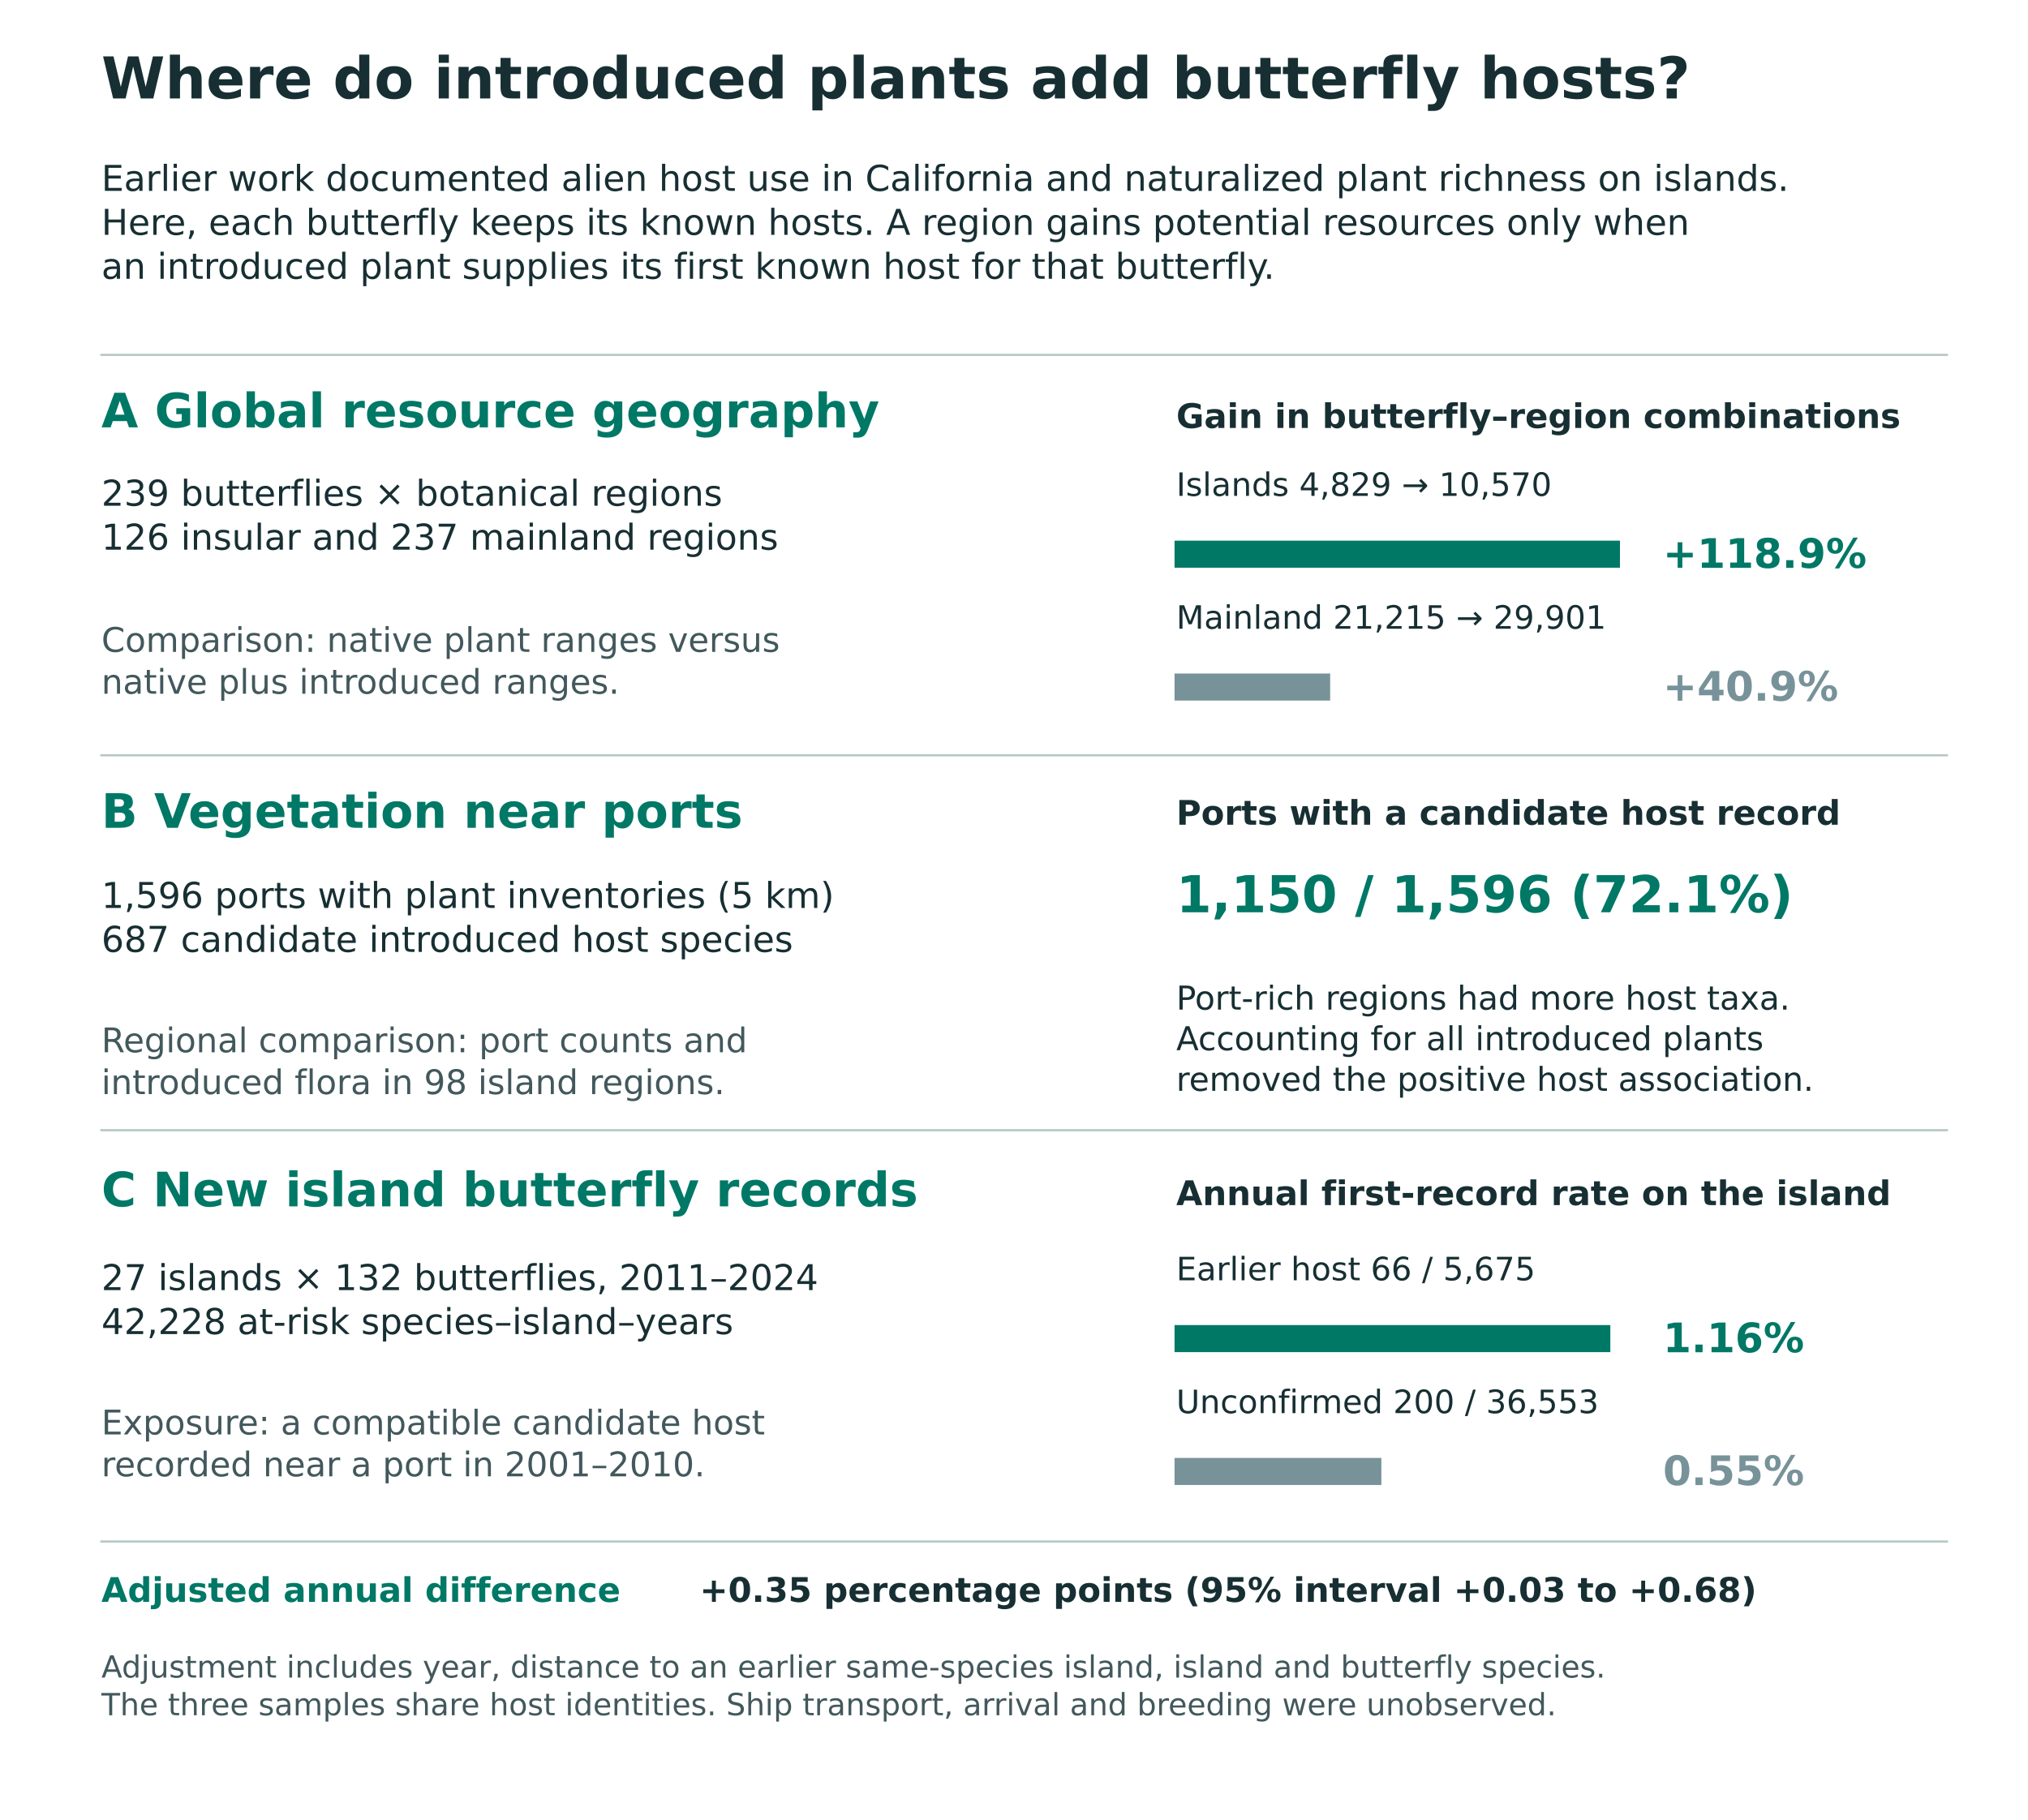
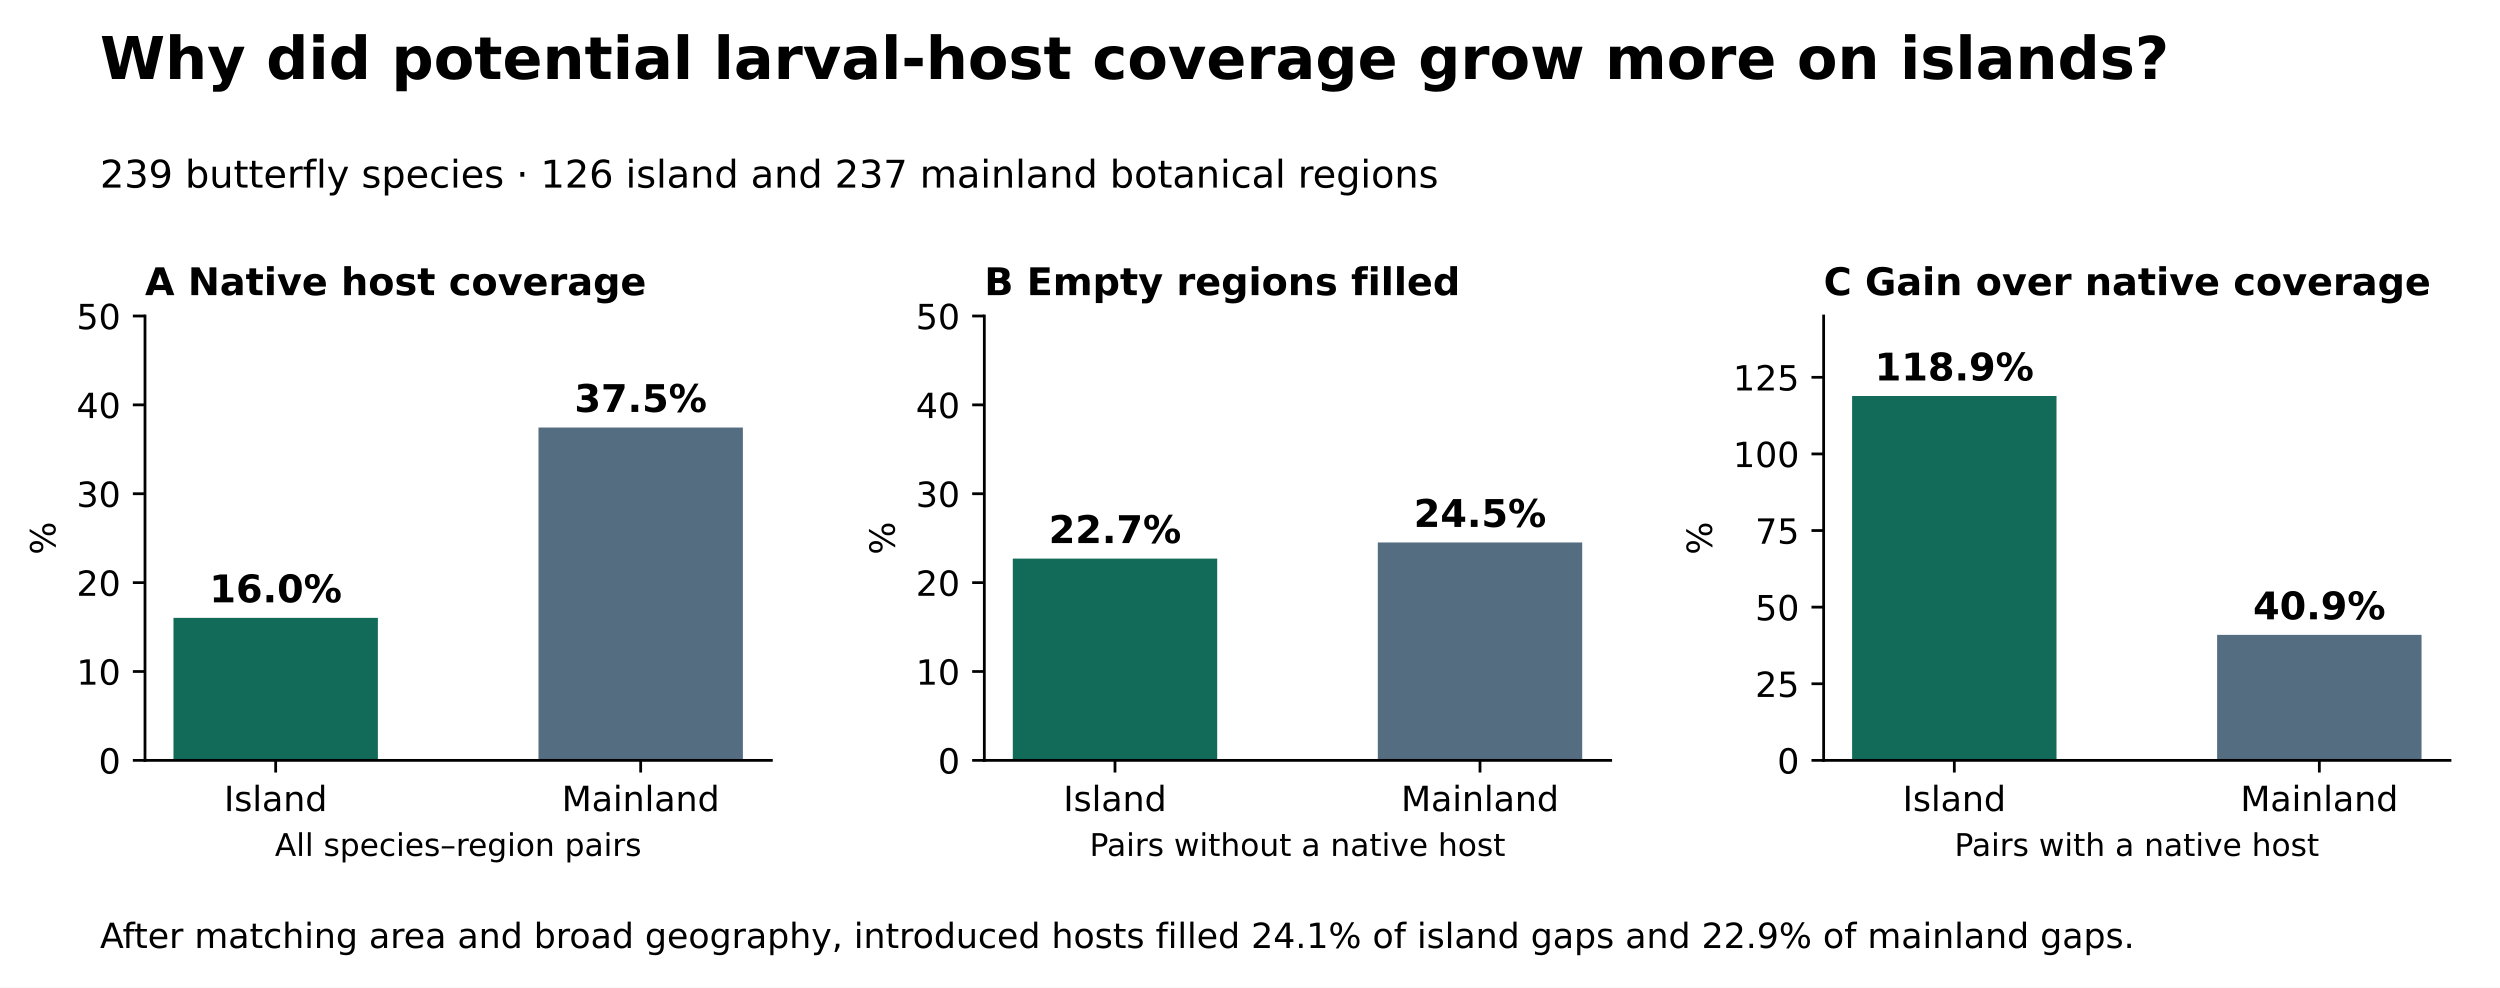
- <svg xmlns="http://www.w3.org/2000/svg" width="597.6pt" height="536.4pt" viewBox="0 0 597.6 536.4" version="1.1">
+ <svg xmlns="http://www.w3.org/2000/svg" xmlns:xlink="http://www.w3.org/1999/xlink" width="720pt" height="284.4pt" viewBox="0 0 720 284.4" version="1.1">
  <defs>
    <style type="text/css">*{stroke-linejoin: round; stroke-linecap: butt}</style>
  </defs>
  <g id="figure_1">
    <g id="patch_1">
-       <path d="M 0 536.4  L 597.6 536.4  L 597.6 0  L 0 0  z " style="fill: #ffffff" />
-     </g>
-     <g id="patch_2">
-       <path d="M 346.608 166.82  L 476.859 166.82  L 476.859 159.847  L 346.608 159.847  z " style="fill: #007866; stroke: #007866; stroke-linejoin: miter" />
-     </g>
-     <g id="patch_3">
-       <path d="M 346.608 205.978  L 391.465 205.978  L 391.465 199.004  L 346.608 199.004  z " style="fill: #78929a; stroke: #78929a; stroke-linejoin: miter" />
-     </g>
-     <g id="patch_4">
-       <path d="M 346.608 398.009  L 474.026 398.009  L 474.026 391.036  L 346.608 391.036  z " style="fill: #007866; stroke: #007866; stroke-linejoin: miter" />
-     </g>
-     <g id="patch_5">
-       <path d="M 346.608 437.166  L 406.554 437.166  L 406.554 430.193  L 346.608 430.193  z " style="fill: #78929a; stroke: #78929a; stroke-linejoin: miter" />
-     </g>
-     <g id="line2d_1">
-       <path d="M 29.88 104.598  L 573.696 104.598  " style="fill: none; stroke: #b7c8c7; stroke-width: 0.65; stroke-linecap: square" />
-     </g>
-     <g id="line2d_2">
-       <path d="M 29.88 222.606  L 573.696 222.606  " style="fill: none; stroke: #b7c8c7; stroke-width: 0.65; stroke-linecap: square" />
-     </g>
-     <g id="line2d_3">
-       <path d="M 29.88 333.104  L 573.696 333.104  " style="fill: none; stroke: #b7c8c7; stroke-width: 0.65; stroke-linecap: square" />
-     </g>
-     <g id="line2d_4">
-       <path d="M 29.88 454.331  L 573.696 454.331  " style="fill: none; stroke: #b7c8c7; stroke-width: 0.65; stroke-linecap: square" />
-     </g>
-     <g id="text_1">
-       <text style="font-weight: 700; font-size: 17px; font-family: 'DejaVu Sans'; text-anchor: start; fill: #172f33" x="29.88" y="29.009" transform="rotate(-0 29.88 29.00934)">Where do introduced plants add butterfly hosts?</text>
-     </g>
-     <g id="text_2">
-       <text style="font-size: 10.5px; font-family: 'DejaVu Sans'; fill: #172f33" transform="translate(29.88 56.25436)">Earlier work documented alien host use in California and naturalized plant richness on islands.</text>
-       <text style="font-size: 10.5px; font-family: 'DejaVu Sans'; fill: #172f33" transform="translate(29.88 69.20882)">Here, each butterfly keeps its known hosts. A region gains potential resources only when</text>
-       <text style="font-size: 10.5px; font-family: 'DejaVu Sans'; fill: #172f33" transform="translate(29.88 82.16327)">an introduced plant supplies its first known host for that butterfly.</text>
-     </g>
-     <g id="text_3">
-       <text style="font-weight: 700; font-size: 14px; font-family: 'DejaVu Sans'; text-anchor: start; fill: #007866" x="29.88" y="125.964" transform="rotate(-0 29.88 125.9638)">A   Global resource geography</text>
-     </g>
-     <g id="text_4">
-       <text style="font-size: 10.5px; font-family: 'DejaVu Sans'; fill: #172f33" transform="translate(29.88 149.0516)">239 butterflies × botanical regions</text>
-       <text style="font-size: 10.5px; font-family: 'DejaVu Sans'; fill: #172f33" transform="translate(29.88 162.006)">126 insular and 237 mainland regions</text>
-     </g>
-     <g id="text_5">
-       <text style="font-size: 10px; font-family: 'DejaVu Sans'; fill: #42585c" transform="translate(29.88 192.12)">Comparison: native plant ranges versus</text>
-       <text style="font-size: 10px; font-family: 'DejaVu Sans'; fill: #42585c" transform="translate(29.88 204.4576)">native plus introduced ranges.</text>
-     </g>
-     <g id="text_6">
-       <text style="font-weight: 700; font-size: 10px; font-family: 'DejaVu Sans'; text-anchor: start; fill: #172f33" x="346.608" y="126.143" transform="rotate(-0 346.608 126.1428)">Gain in butterfly–region combinations</text>
-     </g>
-     <g id="text_7">
-       <text style="font-size: 9.5px; font-family: 'DejaVu Sans'; text-anchor: start; fill: #172f33" x="346.608" y="146.146" transform="rotate(-0 346.608 146.1461)">Islands   4,829 → 10,570</text>
-     </g>
-     <g id="text_8">
-       <text style="font-weight: 700; font-size: 12px; font-family: 'DejaVu Sans'; text-anchor: start; fill: #007866" x="490.032" y="167.356" transform="rotate(-0 490.032 167.3561)">+118.9%</text>
-     </g>
-     <g id="text_9">
-       <text style="font-size: 9.5px; font-family: 'DejaVu Sans'; text-anchor: start; fill: #172f33" x="346.608" y="185.303" transform="rotate(-0 346.608 185.3033)">Mainland   21,215 → 29,901</text>
-     </g>
-     <g id="text_10">
-       <text style="font-weight: 700; font-size: 12px; font-family: 'DejaVu Sans'; text-anchor: start; fill: #78929a" x="490.032" y="206.513" transform="rotate(-0 490.032 206.5133)">+40.9%</text>
-     </g>
-     <g id="text_11">
-       <text style="font-weight: 700; font-size: 14px; font-family: 'DejaVu Sans'; text-anchor: start; fill: #007866" x="29.88" y="243.972" transform="rotate(-0 29.88 243.9718)">B   Vegetation near ports</text>
-     </g>
-     <g id="text_12">
-       <text style="font-size: 10.5px; font-family: 'DejaVu Sans'; fill: #172f33" transform="translate(29.88 267.596)">1,596 ports with plant inventories (5 km)</text>
-       <text style="font-size: 10.5px; font-family: 'DejaVu Sans'; fill: #172f33" transform="translate(29.88 280.5504)">687 candidate introduced host species</text>
-     </g>
-     <g id="text_13">
-       <text style="font-size: 10px; font-family: 'DejaVu Sans'; fill: #42585c" transform="translate(29.88 310.128)">Regional comparison: port counts and</text>
-       <text style="font-size: 10px; font-family: 'DejaVu Sans'; fill: #42585c" transform="translate(29.88 322.4656)">introduced flora in 98 island regions.</text>
-     </g>
-     <g id="text_14">
-       <text style="font-weight: 700; font-size: 10px; font-family: 'DejaVu Sans'; text-anchor: start; fill: #172f33" x="346.608" y="243.078" transform="rotate(-0 346.608 243.078)">Ports with a candidate host record</text>
-     </g>
-     <g id="text_15">
-       <text style="font-weight: 700; font-size: 15px; font-family: 'DejaVu Sans'; text-anchor: start; fill: #007866" x="346.608" y="268.87" transform="rotate(-0 346.608 268.8697)">1,150 / 1,596   (72.1%)</text>
-     </g>
-     <g id="text_16">
-       <text style="font-size: 9.7px; font-family: 'DejaVu Sans'; fill: #172f33" transform="translate(346.608 297.5629)">Port-rich regions had more host taxa.</text>
-       <text style="font-size: 9.7px; font-family: 'DejaVu Sans'; fill: #172f33" transform="translate(346.608 309.5303)">Accounting for all introduced plants</text>
-       <text style="font-size: 9.7px; font-family: 'DejaVu Sans'; fill: #172f33" transform="translate(346.608 321.4978)">removed the positive host association.</text>
-     </g>
-     <g id="text_17">
-       <text style="font-weight: 700; font-size: 14px; font-family: 'DejaVu Sans'; text-anchor: start; fill: #007866" x="29.88" y="355.543" transform="rotate(-0 29.88 355.543)">C   New island butterfly records</text>
-     </g>
-     <g id="text_18">
-       <text style="font-size: 10.5px; font-family: 'DejaVu Sans'; fill: #172f33" transform="translate(29.88 380.24)">27 islands × 132 butterflies, 2011–2024</text>
-       <text style="font-size: 10.5px; font-family: 'DejaVu Sans'; fill: #172f33" transform="translate(29.88 393.1944)">42,228 at-risk species–island–years</text>
-     </g>
-     <g id="text_19">
-       <text style="font-size: 10px; font-family: 'DejaVu Sans'; fill: #42585c" transform="translate(29.88 422.772)">Exposure: a compatible candidate host</text>
-       <text style="font-size: 10px; font-family: 'DejaVu Sans'; fill: #42585c" transform="translate(29.88 435.1096)">recorded near a port in 2001–2010.</text>
-     </g>
-     <g id="text_20">
-       <text style="font-weight: 700; font-size: 10px; font-family: 'DejaVu Sans'; text-anchor: start; fill: #172f33" x="346.608" y="355.186" transform="rotate(-0 346.608 355.1856)">Annual first-record rate on the island</text>
-     </g>
-     <g id="text_21">
-       <text style="font-size: 9.5px; font-family: 'DejaVu Sans'; text-anchor: start; fill: #172f33" x="346.608" y="377.335" transform="rotate(-0 346.608 377.3345)">Earlier host   66 / 5,675</text>
-     </g>
-     <g id="text_22">
-       <text style="font-weight: 700; font-size: 12px; font-family: 'DejaVu Sans'; text-anchor: start; fill: #007866" x="490.032" y="398.545" transform="rotate(-0 490.032 398.5445)">1.16%</text>
-     </g>
-     <g id="text_23">
-       <text style="font-size: 9.5px; font-family: 'DejaVu Sans'; text-anchor: start; fill: #172f33" x="346.608" y="416.492" transform="rotate(-0 346.608 416.4917)">Unconfirmed   200 / 36,553</text>
-     </g>
-     <g id="text_24">
-       <text style="font-weight: 700; font-size: 12px; font-family: 'DejaVu Sans'; text-anchor: start; fill: #78929a" x="490.032" y="437.702" transform="rotate(-0 490.032 437.7017)">0.55%</text>
-     </g>
-     <g id="text_25">
-       <text style="font-weight: 700; font-size: 10px; font-family: 'DejaVu Sans'; text-anchor: start; fill: #007866" x="29.88" y="472.121" transform="rotate(-0 29.88 472.1208)">Adjusted annual difference</text>
-     </g>
-     <g id="text_26">
-       <text style="font-weight: 700; font-size: 10px; font-family: 'DejaVu Sans'; text-anchor: start; fill: #172f33" x="206.172" y="472.121" transform="rotate(-0 206.172 472.1208)">+0.35 percentage points (95% interval +0.03 to +0.68)</text>
-     </g>
-     <g id="text_27">
-       <text style="font-size: 9px; font-family: 'DejaVu Sans'; fill: #42585c" transform="translate(29.88 494.4262)">Adjustment includes year, distance to an earlier same-species island, island and butterfly species.</text>
-       <text style="font-size: 9px; font-family: 'DejaVu Sans'; fill: #42585c" transform="translate(29.88 505.53)">The three samples share host identities. Ship transport, arrival and breeding were unobserved.</text>
+       <path d="M 0 284.4 L 720 284.4 L 720 0 L 0 0 z " style="fill: #ffffff" />
+     </g>
+     <g id="axes_1">
+       <g id="patch_2">
+         <path d="M 41.76 218.988 L 222.151 218.988 L 222.151 91.008 L 41.76 91.008 z " style="fill: #ffffff" />
+       </g>
+       <g id="patch_3">
+         <path d="M 49.96 218.988 L 108.829 218.988 L 108.829 177.943 L 49.96 177.943 z " clip-path="url(#p190792cc69)" style="fill: #126a59" />
+       </g>
+       <g id="patch_4">
+         <path d="M 155.083 218.988 L 213.952 218.988 L 213.952 123.121 L 155.083 123.121 z " clip-path="url(#p190792cc69)" style="fill: #546d81" />
+       </g>
+       <g id="matplotlib.axis_1">
+         <g id="xtick_1">
+           <g id="line2d_1">
+             <defs>
+               <path id="me87257ac37" d="M 0 0 L 0 3.5 " style="stroke: #000000; stroke-width: 0.8" />
+             </defs>
+             <g>
+               <use xlink:href="#me87257ac37" x="79.394" y="218.988" style="stroke: #000000; stroke-width: 0.8" />
+             </g>
+           </g>
+           <g id="text_1">
+             <text style="font-size: 10px; font-family: 'DejaVu Sans', 'Bitstream Vera Sans', 'Computer Modern Sans Serif', 'Lucida Grande', 'Verdana', 'Geneva', 'Lucid', 'Arial', 'Helvetica', 'Avant Garde', sans-serif; text-anchor: middle" x="79.394" y="233.586" transform="rotate(-0 79.39408 233.5864)">Island</text>
+           </g>
+         </g>
+         <g id="xtick_2">
+           <g id="line2d_2">
+             <g>
+               <use xlink:href="#me87257ac37" x="184.517" y="218.988" style="stroke: #000000; stroke-width: 0.8" />
+             </g>
+           </g>
+           <g id="text_2">
+             <text style="font-size: 10px; font-family: 'DejaVu Sans', 'Bitstream Vera Sans', 'Computer Modern Sans Serif', 'Lucida Grande', 'Verdana', 'Geneva', 'Lucid', 'Arial', 'Helvetica', 'Avant Garde', sans-serif; text-anchor: middle" x="184.517" y="233.586" transform="rotate(-0 184.5172 233.5864)">Mainland</text>
+           </g>
+         </g>
+         <g id="text_3">
+           <text style="font-size: 9px; font-family: 'DejaVu Sans', 'Bitstream Vera Sans', 'Computer Modern Sans Serif', 'Lucida Grande', 'Verdana', 'Geneva', 'Lucid', 'Arial', 'Helvetica', 'Avant Garde', sans-serif; text-anchor: middle" x="131.956" y="246.505" transform="rotate(-0 131.9557 246.5047)">All species–region pairs</text>
+         </g>
+       </g>
+       <g id="matplotlib.axis_2">
+         <g id="ytick_1">
+           <g id="line2d_3">
+             <defs>
+               <path id="mbf371b0b45" d="M 0 0 L -3.5 0 " style="stroke: #000000; stroke-width: 0.8" />
+             </defs>
+             <g>
+               <use xlink:href="#mbf371b0b45" x="41.76" y="218.988" style="stroke: #000000; stroke-width: 0.8" />
+             </g>
+           </g>
+           <g id="text_4">
+             <text style="font-size: 10px; font-family: 'DejaVu Sans', 'Bitstream Vera Sans', 'Computer Modern Sans Serif', 'Lucida Grande', 'Verdana', 'Geneva', 'Lucid', 'Arial', 'Helvetica', 'Avant Garde', sans-serif; text-anchor: end" x="34.76" y="222.787" transform="rotate(-0 34.76 222.7872)">0</text>
+           </g>
+         </g>
+         <g id="ytick_2">
+           <g id="line2d_4">
+             <g>
+               <use xlink:href="#mbf371b0b45" x="41.76" y="193.392" style="stroke: #000000; stroke-width: 0.8" />
+             </g>
+           </g>
+           <g id="text_5">
+             <text style="font-size: 10px; font-family: 'DejaVu Sans', 'Bitstream Vera Sans', 'Computer Modern Sans Serif', 'Lucida Grande', 'Verdana', 'Geneva', 'Lucid', 'Arial', 'Helvetica', 'Avant Garde', sans-serif; text-anchor: end" x="34.76" y="197.191" transform="rotate(-0 34.76 197.1912)">10</text>
+           </g>
+         </g>
+         <g id="ytick_3">
+           <g id="line2d_5">
+             <g>
+               <use xlink:href="#mbf371b0b45" x="41.76" y="167.796" style="stroke: #000000; stroke-width: 0.8" />
+             </g>
+           </g>
+           <g id="text_6">
+             <text style="font-size: 10px; font-family: 'DejaVu Sans', 'Bitstream Vera Sans', 'Computer Modern Sans Serif', 'Lucida Grande', 'Verdana', 'Geneva', 'Lucid', 'Arial', 'Helvetica', 'Avant Garde', sans-serif; text-anchor: end" x="34.76" y="171.595" transform="rotate(-0 34.76 171.5952)">20</text>
+           </g>
+         </g>
+         <g id="ytick_4">
+           <g id="line2d_6">
+             <g>
+               <use xlink:href="#mbf371b0b45" x="41.76" y="142.2" style="stroke: #000000; stroke-width: 0.8" />
+             </g>
+           </g>
+           <g id="text_7">
+             <text style="font-size: 10px; font-family: 'DejaVu Sans', 'Bitstream Vera Sans', 'Computer Modern Sans Serif', 'Lucida Grande', 'Verdana', 'Geneva', 'Lucid', 'Arial', 'Helvetica', 'Avant Garde', sans-serif; text-anchor: end" x="34.76" y="145.999" transform="rotate(-0 34.76 145.9992)">30</text>
+           </g>
+         </g>
+         <g id="ytick_5">
+           <g id="line2d_7">
+             <g>
+               <use xlink:href="#mbf371b0b45" x="41.76" y="116.604" style="stroke: #000000; stroke-width: 0.8" />
+             </g>
+           </g>
+           <g id="text_8">
+             <text style="font-size: 10px; font-family: 'DejaVu Sans', 'Bitstream Vera Sans', 'Computer Modern Sans Serif', 'Lucida Grande', 'Verdana', 'Geneva', 'Lucid', 'Arial', 'Helvetica', 'Avant Garde', sans-serif; text-anchor: end" x="34.76" y="120.403" transform="rotate(-0 34.76 120.4032)">40</text>
+           </g>
+         </g>
+         <g id="ytick_6">
+           <g id="line2d_8">
+             <g>
+               <use xlink:href="#mbf371b0b45" x="41.76" y="91.008" style="stroke: #000000; stroke-width: 0.8" />
+             </g>
+           </g>
+           <g id="text_9">
+             <text style="font-size: 10px; font-family: 'DejaVu Sans', 'Bitstream Vera Sans', 'Computer Modern Sans Serif', 'Lucida Grande', 'Verdana', 'Geneva', 'Lucid', 'Arial', 'Helvetica', 'Avant Garde', sans-serif; text-anchor: end" x="34.76" y="94.807" transform="rotate(-0 34.76 94.80722)">50</text>
+           </g>
+         </g>
+         <g id="text_10">
+           <text style="font-size: 10px; font-family: 'DejaVu Sans', 'Bitstream Vera Sans', 'Computer Modern Sans Serif', 'Lucida Grande', 'Verdana', 'Geneva', 'Lucid', 'Arial', 'Helvetica', 'Avant Garde', sans-serif; text-anchor: middle" x="15.955" y="154.998" transform="rotate(-90 15.95531 154.998)">%</text>
+         </g>
+       </g>
+       <g id="patch_5">
+         <path d="M 41.76 218.988 L 41.76 91.008 " style="fill: none; stroke: #000000; stroke-width: 0.8; stroke-linejoin: miter; stroke-linecap: square" />
+       </g>
+       <g id="patch_6">
+         <path d="M 41.76 218.988 L 222.151 218.988 " style="fill: none; stroke: #000000; stroke-width: 0.8; stroke-linejoin: miter; stroke-linecap: square" />
+       </g>
+       <g id="text_11">
+         <text style="font-weight: 700; font-size: 11px; font-family: 'DejaVu Sans', 'Bitstream Vera Sans', 'Computer Modern Sans Serif', 'Lucida Grande', 'Verdana', 'Geneva', 'Lucid', 'Arial', 'Helvetica', 'Avant Garde', sans-serif; text-anchor: middle" x="79.394" y="173.464" transform="rotate(-0 79.39408 173.4636)">16.0%</text>
+       </g>
+       <g id="text_12">
+         <text style="font-weight: 700; font-size: 11px; font-family: 'DejaVu Sans', 'Bitstream Vera Sans', 'Computer Modern Sans Serif', 'Lucida Grande', 'Verdana', 'Geneva', 'Lucid', 'Arial', 'Helvetica', 'Avant Garde', sans-serif; text-anchor: middle" x="184.517" y="118.642" transform="rotate(-0 184.5172 118.6418)">37.5%</text>
+       </g>
+       <g id="text_13">
+         <text style="font-weight: 700; font-size: 11px; font-family: 'DejaVu Sans', 'Bitstream Vera Sans', 'Computer Modern Sans Serif', 'Lucida Grande', 'Verdana', 'Geneva', 'Lucid', 'Arial', 'Helvetica', 'Avant Garde', sans-serif; text-anchor: start" x="41.76" y="85.008" transform="rotate(-0 41.76 85.008)">A   Native host coverage</text>
+       </g>
+     </g>
+     <g id="axes_2">
+       <g id="patch_7">
+         <path d="M 283.484 218.988 L 463.876 218.988 L 463.876 91.008 L 283.484 91.008 z " style="fill: #ffffff" />
+       </g>
+       <g id="patch_8">
+         <path d="M 291.684 218.988 L 350.553 218.988 L 350.553 160.872 L 291.684 160.872 z " clip-path="url(#p2820e7608d)" style="fill: #126a59" />
+       </g>
+       <g id="patch_9">
+         <path d="M 396.807 218.988 L 455.676 218.988 L 455.676 156.233 L 396.807 156.233 z " clip-path="url(#p2820e7608d)" style="fill: #546d81" />
+       </g>
+       <g id="matplotlib.axis_3">
+         <g id="xtick_3">
+           <g id="line2d_9">
+             <g>
+               <use xlink:href="#me87257ac37" x="321.118" y="218.988" style="stroke: #000000; stroke-width: 0.8" />
+             </g>
+           </g>
+           <g id="text_14">
+             <text style="font-size: 10px; font-family: 'DejaVu Sans', 'Bitstream Vera Sans', 'Computer Modern Sans Serif', 'Lucida Grande', 'Verdana', 'Geneva', 'Lucid', 'Arial', 'Helvetica', 'Avant Garde', sans-serif; text-anchor: middle" x="321.118" y="233.586" transform="rotate(-0 321.1184 233.5864)">Island</text>
+           </g>
+         </g>
+         <g id="xtick_4">
+           <g id="line2d_10">
+             <g>
+               <use xlink:href="#me87257ac37" x="426.242" y="218.988" style="stroke: #000000; stroke-width: 0.8" />
+             </g>
+           </g>
+           <g id="text_15">
+             <text style="font-size: 10px; font-family: 'DejaVu Sans', 'Bitstream Vera Sans', 'Computer Modern Sans Serif', 'Lucida Grande', 'Verdana', 'Geneva', 'Lucid', 'Arial', 'Helvetica', 'Avant Garde', sans-serif; text-anchor: middle" x="426.242" y="233.586" transform="rotate(-0 426.2416 233.5864)">Mainland</text>
+           </g>
+         </g>
+         <g id="text_16">
+           <text style="font-size: 9px; font-family: 'DejaVu Sans', 'Bitstream Vera Sans', 'Computer Modern Sans Serif', 'Lucida Grande', 'Verdana', 'Geneva', 'Lucid', 'Arial', 'Helvetica', 'Avant Garde', sans-serif; text-anchor: middle" x="373.68" y="246.505" transform="rotate(-0 373.68 246.5047)">Pairs without a native host</text>
+         </g>
+       </g>
+       <g id="matplotlib.axis_4">
+         <g id="ytick_7">
+           <g id="line2d_11">
+             <g>
+               <use xlink:href="#mbf371b0b45" x="283.484" y="218.988" style="stroke: #000000; stroke-width: 0.8" />
+             </g>
+           </g>
+           <g id="text_17">
+             <text style="font-size: 10px; font-family: 'DejaVu Sans', 'Bitstream Vera Sans', 'Computer Modern Sans Serif', 'Lucida Grande', 'Verdana', 'Geneva', 'Lucid', 'Arial', 'Helvetica', 'Avant Garde', sans-serif; text-anchor: end" x="276.484" y="222.787" transform="rotate(-0 276.4843 222.7872)">0</text>
+           </g>
+         </g>
+         <g id="ytick_8">
+           <g id="line2d_12">
+             <g>
+               <use xlink:href="#mbf371b0b45" x="283.484" y="193.392" style="stroke: #000000; stroke-width: 0.8" />
+             </g>
+           </g>
+           <g id="text_18">
+             <text style="font-size: 10px; font-family: 'DejaVu Sans', 'Bitstream Vera Sans', 'Computer Modern Sans Serif', 'Lucida Grande', 'Verdana', 'Geneva', 'Lucid', 'Arial', 'Helvetica', 'Avant Garde', sans-serif; text-anchor: end" x="276.484" y="197.191" transform="rotate(-0 276.4843 197.1912)">10</text>
+           </g>
+         </g>
+         <g id="ytick_9">
+           <g id="line2d_13">
+             <g>
+               <use xlink:href="#mbf371b0b45" x="283.484" y="167.796" style="stroke: #000000; stroke-width: 0.8" />
+             </g>
+           </g>
+           <g id="text_19">
+             <text style="font-size: 10px; font-family: 'DejaVu Sans', 'Bitstream Vera Sans', 'Computer Modern Sans Serif', 'Lucida Grande', 'Verdana', 'Geneva', 'Lucid', 'Arial', 'Helvetica', 'Avant Garde', sans-serif; text-anchor: end" x="276.484" y="171.595" transform="rotate(-0 276.4843 171.5952)">20</text>
+           </g>
+         </g>
+         <g id="ytick_10">
+           <g id="line2d_14">
+             <g>
+               <use xlink:href="#mbf371b0b45" x="283.484" y="142.2" style="stroke: #000000; stroke-width: 0.8" />
+             </g>
+           </g>
+           <g id="text_20">
+             <text style="font-size: 10px; font-family: 'DejaVu Sans', 'Bitstream Vera Sans', 'Computer Modern Sans Serif', 'Lucida Grande', 'Verdana', 'Geneva', 'Lucid', 'Arial', 'Helvetica', 'Avant Garde', sans-serif; text-anchor: end" x="276.484" y="145.999" transform="rotate(-0 276.4843 145.9992)">30</text>
+           </g>
+         </g>
+         <g id="ytick_11">
+           <g id="line2d_15">
+             <g>
+               <use xlink:href="#mbf371b0b45" x="283.484" y="116.604" style="stroke: #000000; stroke-width: 0.8" />
+             </g>
+           </g>
+           <g id="text_21">
+             <text style="font-size: 10px; font-family: 'DejaVu Sans', 'Bitstream Vera Sans', 'Computer Modern Sans Serif', 'Lucida Grande', 'Verdana', 'Geneva', 'Lucid', 'Arial', 'Helvetica', 'Avant Garde', sans-serif; text-anchor: end" x="276.484" y="120.403" transform="rotate(-0 276.4843 120.4032)">40</text>
+           </g>
+         </g>
+         <g id="ytick_12">
+           <g id="line2d_16">
+             <g>
+               <use xlink:href="#mbf371b0b45" x="283.484" y="91.008" style="stroke: #000000; stroke-width: 0.8" />
+             </g>
+           </g>
+           <g id="text_22">
+             <text style="font-size: 10px; font-family: 'DejaVu Sans', 'Bitstream Vera Sans', 'Computer Modern Sans Serif', 'Lucida Grande', 'Verdana', 'Geneva', 'Lucid', 'Arial', 'Helvetica', 'Avant Garde', sans-serif; text-anchor: end" x="276.484" y="94.807" transform="rotate(-0 276.4843 94.80722)">50</text>
+           </g>
+         </g>
+         <g id="text_23">
+           <text style="font-size: 10px; font-family: 'DejaVu Sans', 'Bitstream Vera Sans', 'Computer Modern Sans Serif', 'Lucida Grande', 'Verdana', 'Geneva', 'Lucid', 'Arial', 'Helvetica', 'Avant Garde', sans-serif; text-anchor: middle" x="257.68" y="154.998" transform="rotate(-90 257.6797 154.998)">%</text>
+         </g>
+       </g>
+       <g id="patch_10">
+         <path d="M 283.484 218.988 L 283.484 91.008 " style="fill: none; stroke: #000000; stroke-width: 0.8; stroke-linejoin: miter; stroke-linecap: square" />
+       </g>
+       <g id="patch_11">
+         <path d="M 283.484 218.988 L 463.876 218.988 " style="fill: none; stroke: #000000; stroke-width: 0.8; stroke-linejoin: miter; stroke-linecap: square" />
+       </g>
+       <g id="text_24">
+         <text style="font-weight: 700; font-size: 11px; font-family: 'DejaVu Sans', 'Bitstream Vera Sans', 'Computer Modern Sans Serif', 'Lucida Grande', 'Verdana', 'Geneva', 'Lucid', 'Arial', 'Helvetica', 'Avant Garde', sans-serif; text-anchor: middle" x="321.118" y="156.393" transform="rotate(-0 321.1184 156.3926)">22.7%</text>
+       </g>
+       <g id="text_25">
+         <text style="font-weight: 700; font-size: 11px; font-family: 'DejaVu Sans', 'Bitstream Vera Sans', 'Computer Modern Sans Serif', 'Lucida Grande', 'Verdana', 'Geneva', 'Lucid', 'Arial', 'Helvetica', 'Avant Garde', sans-serif; text-anchor: middle" x="426.242" y="151.754" transform="rotate(-0 426.2416 151.7541)">24.5%</text>
+       </g>
+       <g id="text_26">
+         <text style="font-weight: 700; font-size: 11px; font-family: 'DejaVu Sans', 'Bitstream Vera Sans', 'Computer Modern Sans Serif', 'Lucida Grande', 'Verdana', 'Geneva', 'Lucid', 'Arial', 'Helvetica', 'Avant Garde', sans-serif; text-anchor: start" x="283.484" y="85.008" transform="rotate(-0 283.4843 85.008)">B   Empty regions filled</text>
+       </g>
+     </g>
+     <g id="axes_3">
+       <g id="patch_12">
+         <path d="M 525.209 218.988 L 705.6 218.988 L 705.6 91.008 L 525.209 91.008 z " style="fill: #ffffff" />
+       </g>
+       <g id="patch_13">
+         <path d="M 533.408 218.988 L 592.277 218.988 L 592.277 114.057 L 533.408 114.057 z " clip-path="url(#pea872ff8cf)" style="fill: #126a59" />
+       </g>
+       <g id="patch_14">
+         <path d="M 638.531 218.988 L 697.4 218.988 L 697.4 182.851 L 638.531 182.851 z " clip-path="url(#pea872ff8cf)" style="fill: #546d81" />
+       </g>
+       <g id="matplotlib.axis_5">
+         <g id="xtick_5">
+           <g id="line2d_17">
+             <g>
+               <use xlink:href="#me87257ac37" x="562.843" y="218.988" style="stroke: #000000; stroke-width: 0.8" />
+             </g>
+           </g>
+           <g id="text_27">
+             <text style="font-size: 10px; font-family: 'DejaVu Sans', 'Bitstream Vera Sans', 'Computer Modern Sans Serif', 'Lucida Grande', 'Verdana', 'Geneva', 'Lucid', 'Arial', 'Helvetica', 'Avant Garde', sans-serif; text-anchor: middle" x="562.843" y="233.586" transform="rotate(-0 562.8428 233.5864)">Island</text>
+           </g>
+         </g>
+         <g id="xtick_6">
+           <g id="line2d_18">
+             <g>
+               <use xlink:href="#me87257ac37" x="667.966" y="218.988" style="stroke: #000000; stroke-width: 0.8" />
+             </g>
+           </g>
+           <g id="text_28">
+             <text style="font-size: 10px; font-family: 'DejaVu Sans', 'Bitstream Vera Sans', 'Computer Modern Sans Serif', 'Lucida Grande', 'Verdana', 'Geneva', 'Lucid', 'Arial', 'Helvetica', 'Avant Garde', sans-serif; text-anchor: middle" x="667.966" y="233.586" transform="rotate(-0 667.9659 233.5864)">Mainland</text>
+           </g>
+         </g>
+         <g id="text_29">
+           <text style="font-size: 9px; font-family: 'DejaVu Sans', 'Bitstream Vera Sans', 'Computer Modern Sans Serif', 'Lucida Grande', 'Verdana', 'Geneva', 'Lucid', 'Arial', 'Helvetica', 'Avant Garde', sans-serif; text-anchor: middle" x="615.404" y="246.505" transform="rotate(-0 615.4043 246.5047)">Pairs with a native host</text>
+         </g>
+       </g>
+       <g id="matplotlib.axis_6">
+         <g id="ytick_13">
+           <g id="line2d_19">
+             <g>
+               <use xlink:href="#mbf371b0b45" x="525.209" y="218.988" style="stroke: #000000; stroke-width: 0.8" />
+             </g>
+           </g>
+           <g id="text_30">
+             <text style="font-size: 10px; font-family: 'DejaVu Sans', 'Bitstream Vera Sans', 'Computer Modern Sans Serif', 'Lucida Grande', 'Verdana', 'Geneva', 'Lucid', 'Arial', 'Helvetica', 'Avant Garde', sans-serif; text-anchor: end" x="518.209" y="222.787" transform="rotate(-0 518.2087 222.7872)">0</text>
+           </g>
+         </g>
+         <g id="ytick_14">
+           <g id="line2d_20">
+             <g>
+               <use xlink:href="#mbf371b0b45" x="525.209" y="196.922" style="stroke: #000000; stroke-width: 0.8" />
+             </g>
+           </g>
+           <g id="text_31">
+             <text style="font-size: 10px; font-family: 'DejaVu Sans', 'Bitstream Vera Sans', 'Computer Modern Sans Serif', 'Lucida Grande', 'Verdana', 'Geneva', 'Lucid', 'Arial', 'Helvetica', 'Avant Garde', sans-serif; text-anchor: end" x="518.209" y="200.722" transform="rotate(-0 518.2087 200.7217)">25</text>
+           </g>
+         </g>
+         <g id="ytick_15">
+           <g id="line2d_21">
+             <g>
+               <use xlink:href="#mbf371b0b45" x="525.209" y="174.857" style="stroke: #000000; stroke-width: 0.8" />
+             </g>
+           </g>
+           <g id="text_32">
+             <text style="font-size: 10px; font-family: 'DejaVu Sans', 'Bitstream Vera Sans', 'Computer Modern Sans Serif', 'Lucida Grande', 'Verdana', 'Geneva', 'Lucid', 'Arial', 'Helvetica', 'Avant Garde', sans-serif; text-anchor: end" x="518.209" y="178.656" transform="rotate(-0 518.2087 178.6562)">50</text>
+           </g>
+         </g>
+         <g id="ytick_16">
+           <g id="line2d_22">
+             <g>
+               <use xlink:href="#mbf371b0b45" x="525.209" y="152.791" style="stroke: #000000; stroke-width: 0.8" />
+             </g>
+           </g>
+           <g id="text_33">
+             <text style="font-size: 10px; font-family: 'DejaVu Sans', 'Bitstream Vera Sans', 'Computer Modern Sans Serif', 'Lucida Grande', 'Verdana', 'Geneva', 'Lucid', 'Arial', 'Helvetica', 'Avant Garde', sans-serif; text-anchor: end" x="518.209" y="156.591" transform="rotate(-0 518.2087 156.5907)">75</text>
+           </g>
+         </g>
+         <g id="ytick_17">
+           <g id="line2d_23">
+             <g>
+               <use xlink:href="#mbf371b0b45" x="525.209" y="130.726" style="stroke: #000000; stroke-width: 0.8" />
+             </g>
+           </g>
+           <g id="text_34">
+             <text style="font-size: 10px; font-family: 'DejaVu Sans', 'Bitstream Vera Sans', 'Computer Modern Sans Serif', 'Lucida Grande', 'Verdana', 'Geneva', 'Lucid', 'Arial', 'Helvetica', 'Avant Garde', sans-serif; text-anchor: end" x="518.209" y="134.525" transform="rotate(-0 518.2087 134.5251)">100</text>
+           </g>
+         </g>
+         <g id="ytick_18">
+           <g id="line2d_24">
+             <g>
+               <use xlink:href="#mbf371b0b45" x="525.209" y="108.66" style="stroke: #000000; stroke-width: 0.8" />
+             </g>
+           </g>
+           <g id="text_35">
+             <text style="font-size: 10px; font-family: 'DejaVu Sans', 'Bitstream Vera Sans', 'Computer Modern Sans Serif', 'Lucida Grande', 'Verdana', 'Geneva', 'Lucid', 'Arial', 'Helvetica', 'Avant Garde', sans-serif; text-anchor: end" x="518.209" y="112.46" transform="rotate(-0 518.2087 112.4596)">125</text>
+           </g>
+         </g>
+         <g id="text_36">
+           <text style="font-size: 10px; font-family: 'DejaVu Sans', 'Bitstream Vera Sans', 'Computer Modern Sans Serif', 'Lucida Grande', 'Verdana', 'Geneva', 'Lucid', 'Arial', 'Helvetica', 'Avant Garde', sans-serif; text-anchor: middle" x="493.042" y="154.998" transform="rotate(-90 493.0415 154.998)">%</text>
+         </g>
+       </g>
+       <g id="patch_15">
+         <path d="M 525.209 218.988 L 525.209 91.008 " style="fill: none; stroke: #000000; stroke-width: 0.8; stroke-linejoin: miter; stroke-linecap: square" />
+       </g>
+       <g id="patch_16">
+         <path d="M 525.209 218.988 L 705.6 218.988 " style="fill: none; stroke: #000000; stroke-width: 0.8; stroke-linejoin: miter; stroke-linecap: square" />
+       </g>
+       <g id="text_37">
+         <text style="font-weight: 700; font-size: 11px; font-family: 'DejaVu Sans', 'Bitstream Vera Sans', 'Computer Modern Sans Serif', 'Lucida Grande', 'Verdana', 'Geneva', 'Lucid', 'Arial', 'Helvetica', 'Avant Garde', sans-serif; text-anchor: middle" x="562.843" y="109.578" transform="rotate(-0 562.8428 109.5775)">118.9%</text>
+       </g>
+       <g id="text_38">
+         <text style="font-weight: 700; font-size: 11px; font-family: 'DejaVu Sans', 'Bitstream Vera Sans', 'Computer Modern Sans Serif', 'Lucida Grande', 'Verdana', 'Geneva', 'Lucid', 'Arial', 'Helvetica', 'Avant Garde', sans-serif; text-anchor: middle" x="667.966" y="178.372" transform="rotate(-0 667.9659 178.3718)">40.9%</text>
+       </g>
+       <g id="text_39">
+         <text style="font-weight: 700; font-size: 11px; font-family: 'DejaVu Sans', 'Bitstream Vera Sans', 'Computer Modern Sans Serif', 'Lucida Grande', 'Verdana', 'Geneva', 'Lucid', 'Arial', 'Helvetica', 'Avant Garde', sans-serif; text-anchor: start" x="525.209" y="85.008" transform="rotate(-0 525.2087 85.008)">C   Gain over native coverage</text>
+       </g>
+     </g>
+     <g id="text_40">
+       <text style="font-weight: 700; font-size: 17px; font-family: 'DejaVu Sans', 'Bitstream Vera Sans', 'Computer Modern Sans Serif', 'Lucida Grande', 'Verdana', 'Geneva', 'Lucid', 'Arial', 'Helvetica', 'Avant Garde', sans-serif; text-anchor: start" x="28.8" y="22.752" transform="rotate(-0 28.8 22.752)">Why did potential larval-host coverage grow more on islands?</text>
+     </g>
+     <g id="text_41">
+       <text style="font-size: 11px; font-family: 'DejaVu Sans', 'Bitstream Vera Sans', 'Computer Modern Sans Serif', 'Lucida Grande', 'Verdana', 'Geneva', 'Lucid', 'Arial', 'Helvetica', 'Avant Garde', sans-serif; text-anchor: start" x="28.8" y="54.036" transform="rotate(-0 28.8 54.036)">239 butterfly species   ·   126 island and 237 mainland botanical regions</text>
+     </g>
+     <g id="text_42">
+       <text style="font-size: 10px; font-family: 'DejaVu Sans', 'Bitstream Vera Sans', 'Computer Modern Sans Serif', 'Lucida Grande', 'Verdana', 'Geneva', 'Lucid', 'Arial', 'Helvetica', 'Avant Garde', sans-serif; text-anchor: start" x="28.8" y="273.024" transform="rotate(-0 28.8 273.024)">After matching area and broad geography, introduced hosts filled 24.1% of island gaps and 22.9% of mainland gaps.</text>
    </g>
  </g>
+   <defs>
+     <clipPath id="p190792cc69">
+       <rect x="41.76" y="91.008" width="180.391" height="127.98" />
+     </clipPath>
+     <clipPath id="p2820e7608d">
+       <rect x="283.484" y="91.008" width="180.391" height="127.98" />
+     </clipPath>
+     <clipPath id="pea872ff8cf">
+       <rect x="525.209" y="91.008" width="180.391" height="127.98" />
+     </clipPath>
+   </defs>
</svg>
